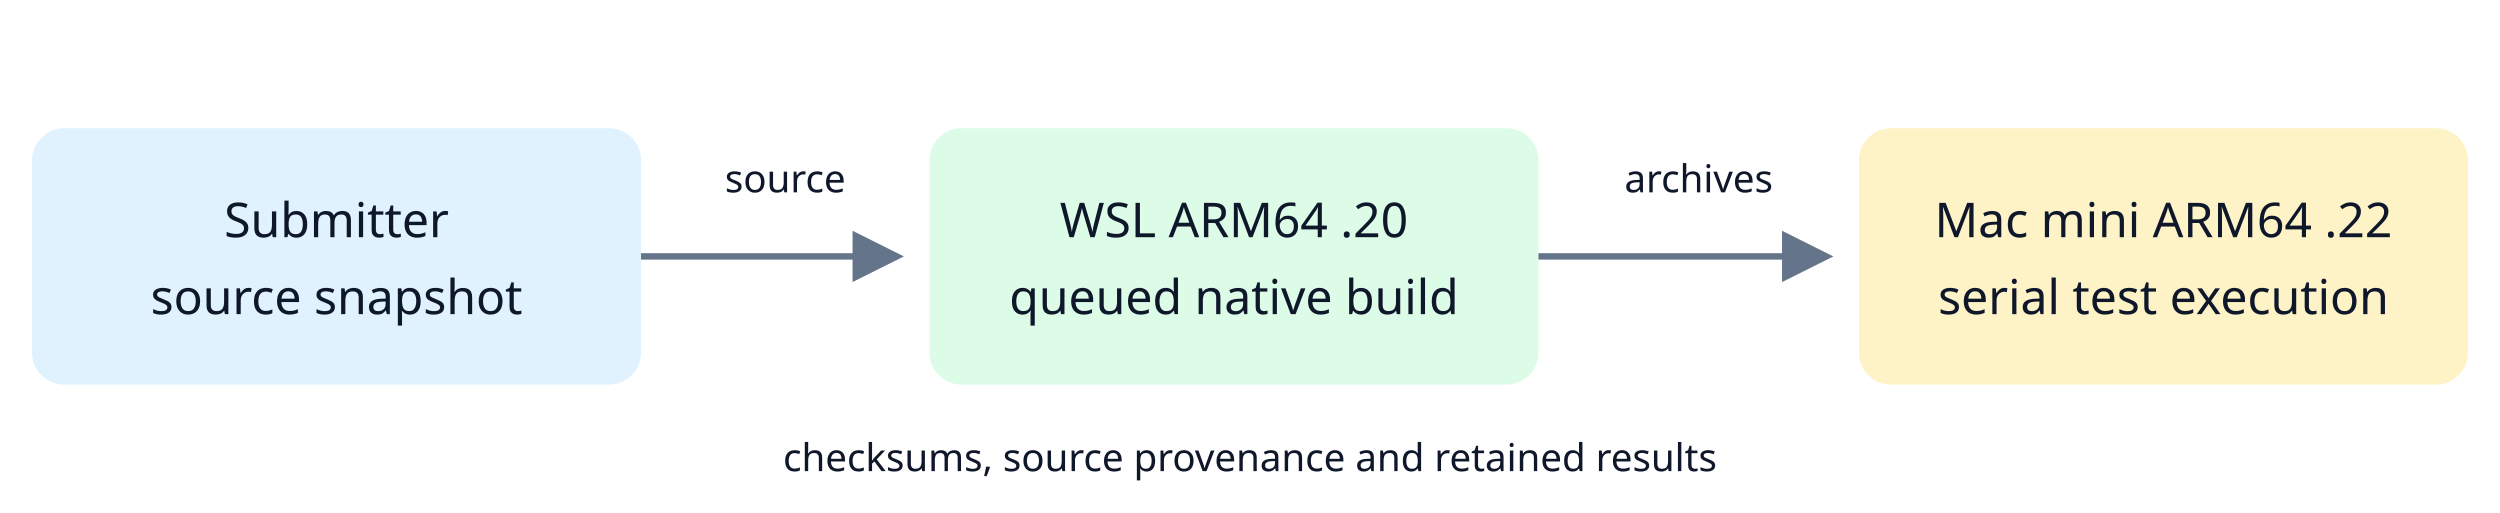
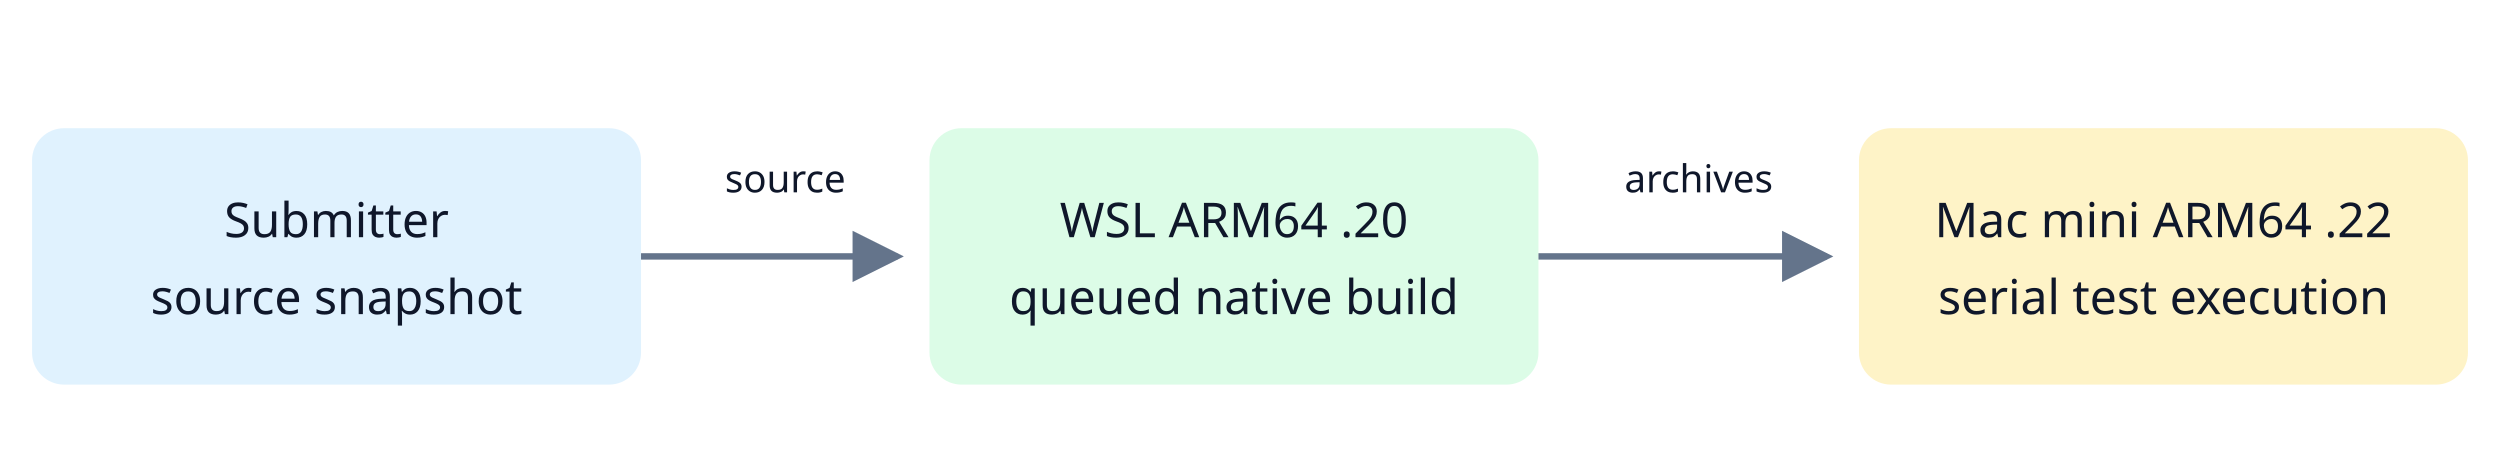
- <svg xmlns="http://www.w3.org/2000/svg" width="780" height="160" viewBox="0 0 780 160">
+ <svg xmlns="http://www.w3.org/2000/svg" width="780" height="140" viewBox="0 0 780 140">
  <defs>
    <marker id="arrow" markerWidth="8" markerHeight="8" refX="7" refY="4" orient="auto">
      <path d="M0 0L8 4L0 8" fill="#64748b" />
    </marker>
  </defs>
  <g font-family="sans-serif" font-size="15" fill="#0f172a" text-anchor="middle">
    <rect x="10" y="40" width="190" height="80" rx="10" fill="#e0f2fe" />
    <text x="105" y="74">Submitter</text>
    <text x="105" y="98">source snapshot</text>
    <rect x="290" y="40" width="190" height="80" rx="10" fill="#dcfce7" />
    <text x="385" y="74">WSL ARM64 .20</text>
    <text x="385" y="98">queued native build</text>
    <rect x="580" y="40" width="190" height="80" rx="10" fill="#fef3c7" />
    <text x="675" y="74">Mac mini ARM64 .22</text>
    <text x="675" y="98">serial test execution</text>
    <text x="245" y="60" font-size="12">source</text>
    <text x="530" y="60" font-size="12">archives</text>
-     <text x="390" y="147" font-size="12">checksums, source provenance and retained results</text>
  </g>
  <g stroke="#64748b" stroke-width="2" marker-end="url(#arrow)">
    <path d="M200 80H280" />
    <path d="M480 80H570" />
  </g>
</svg>
